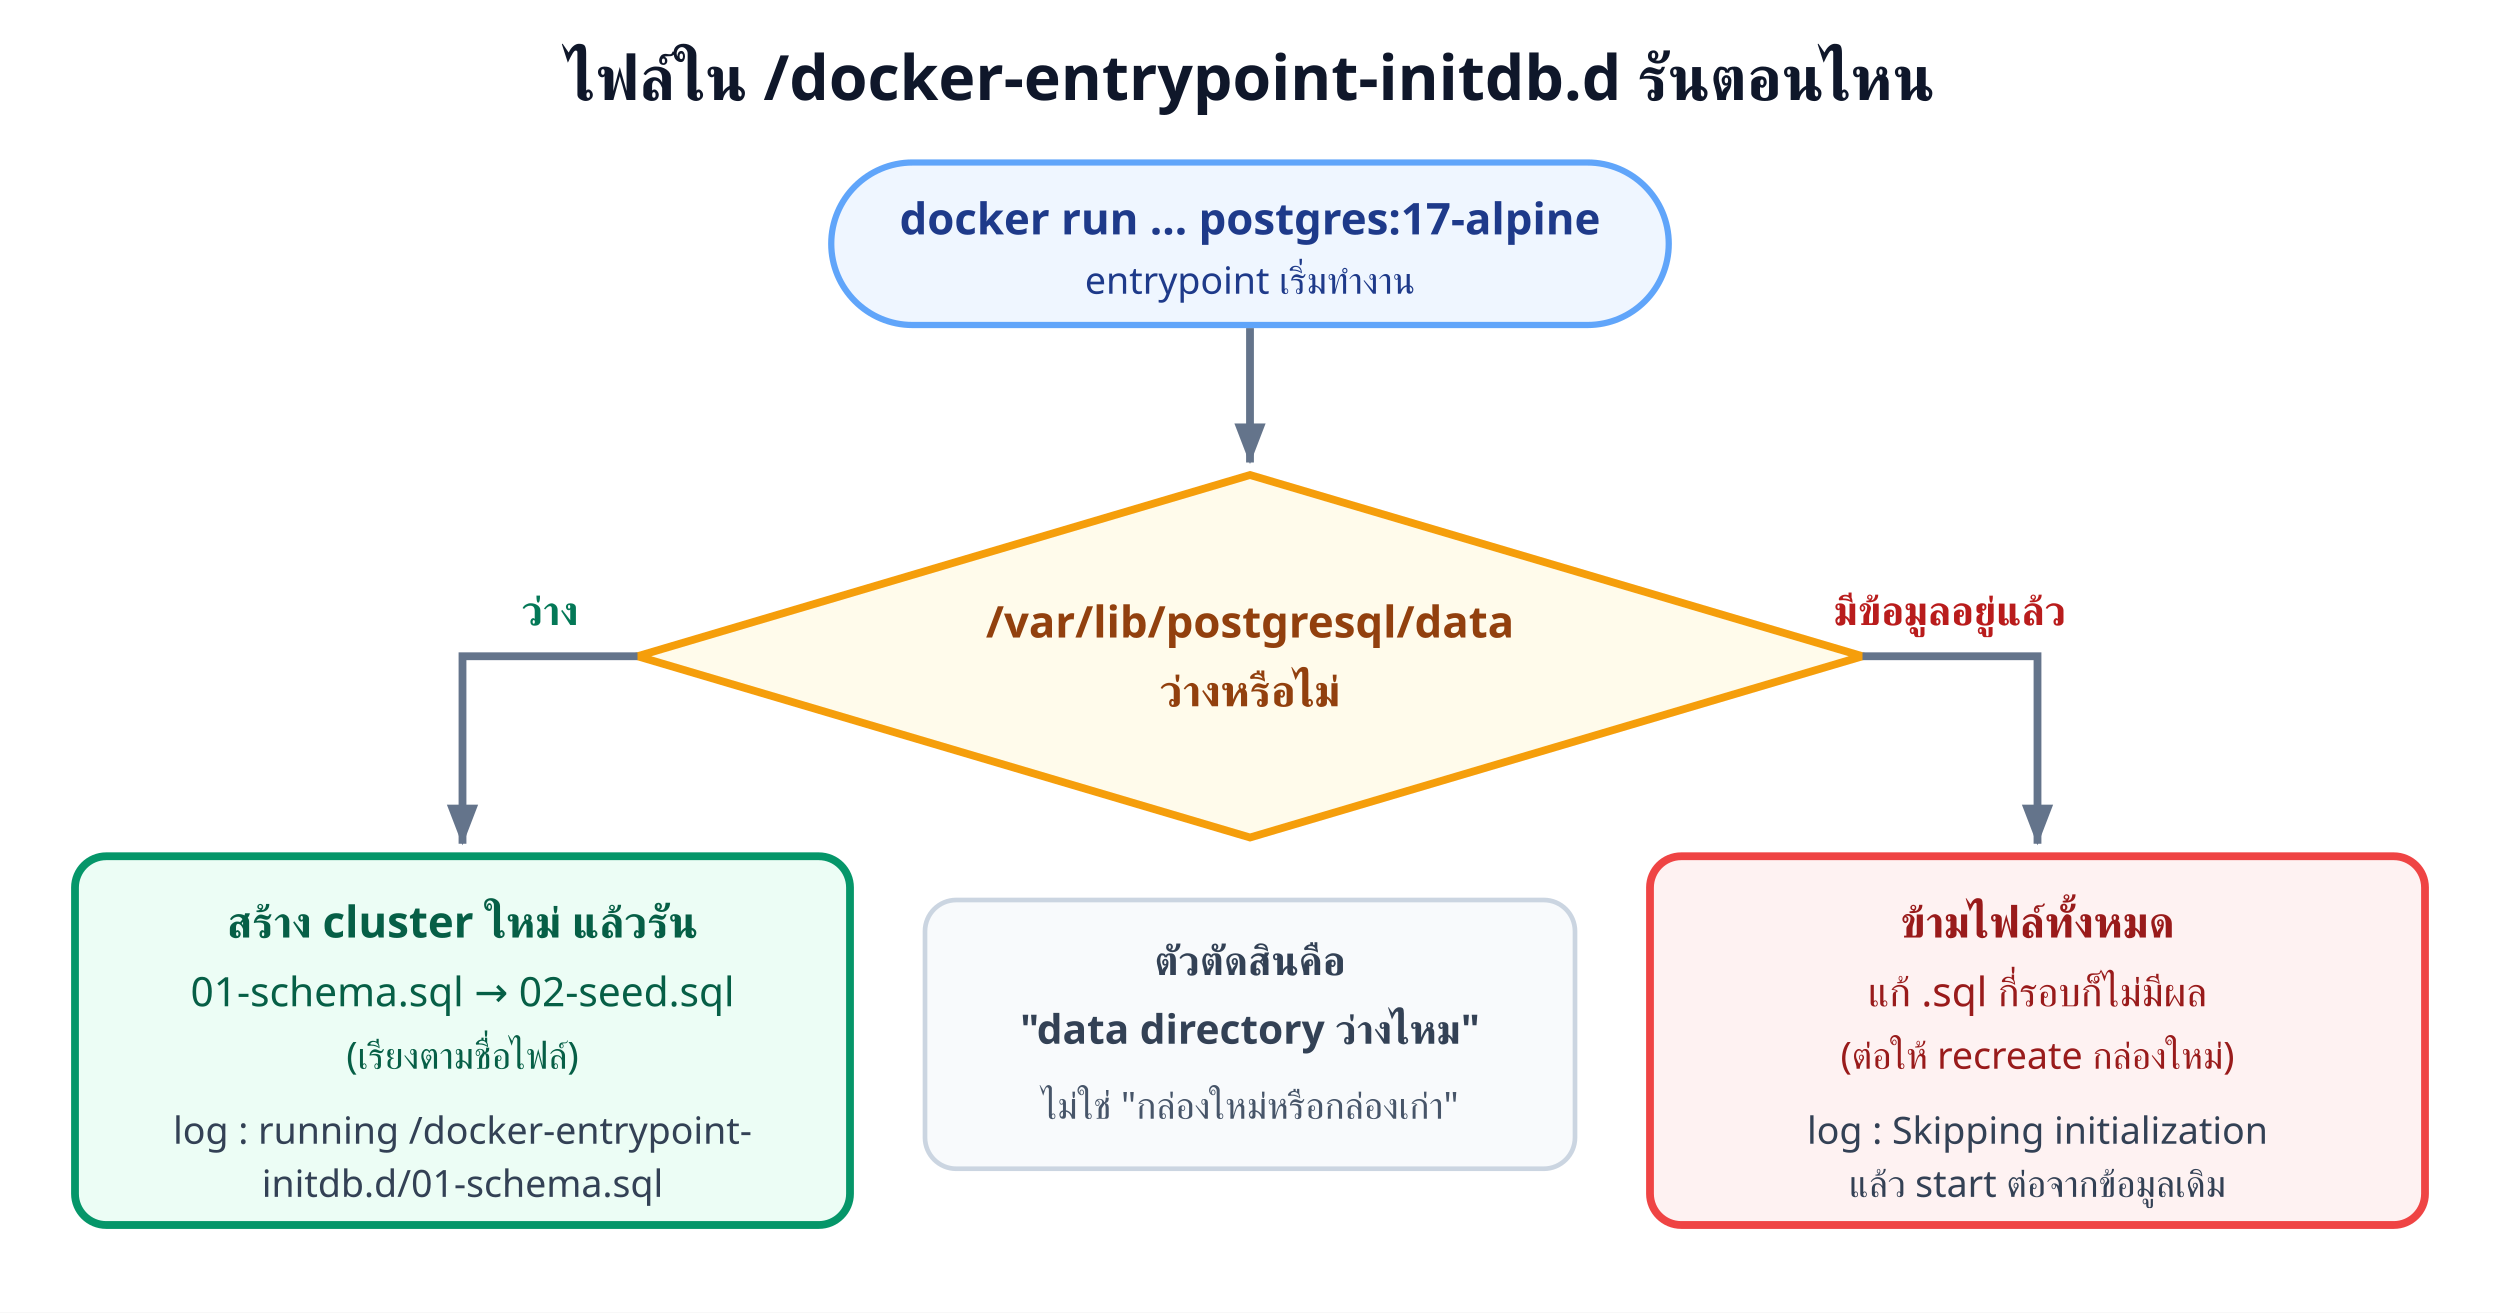
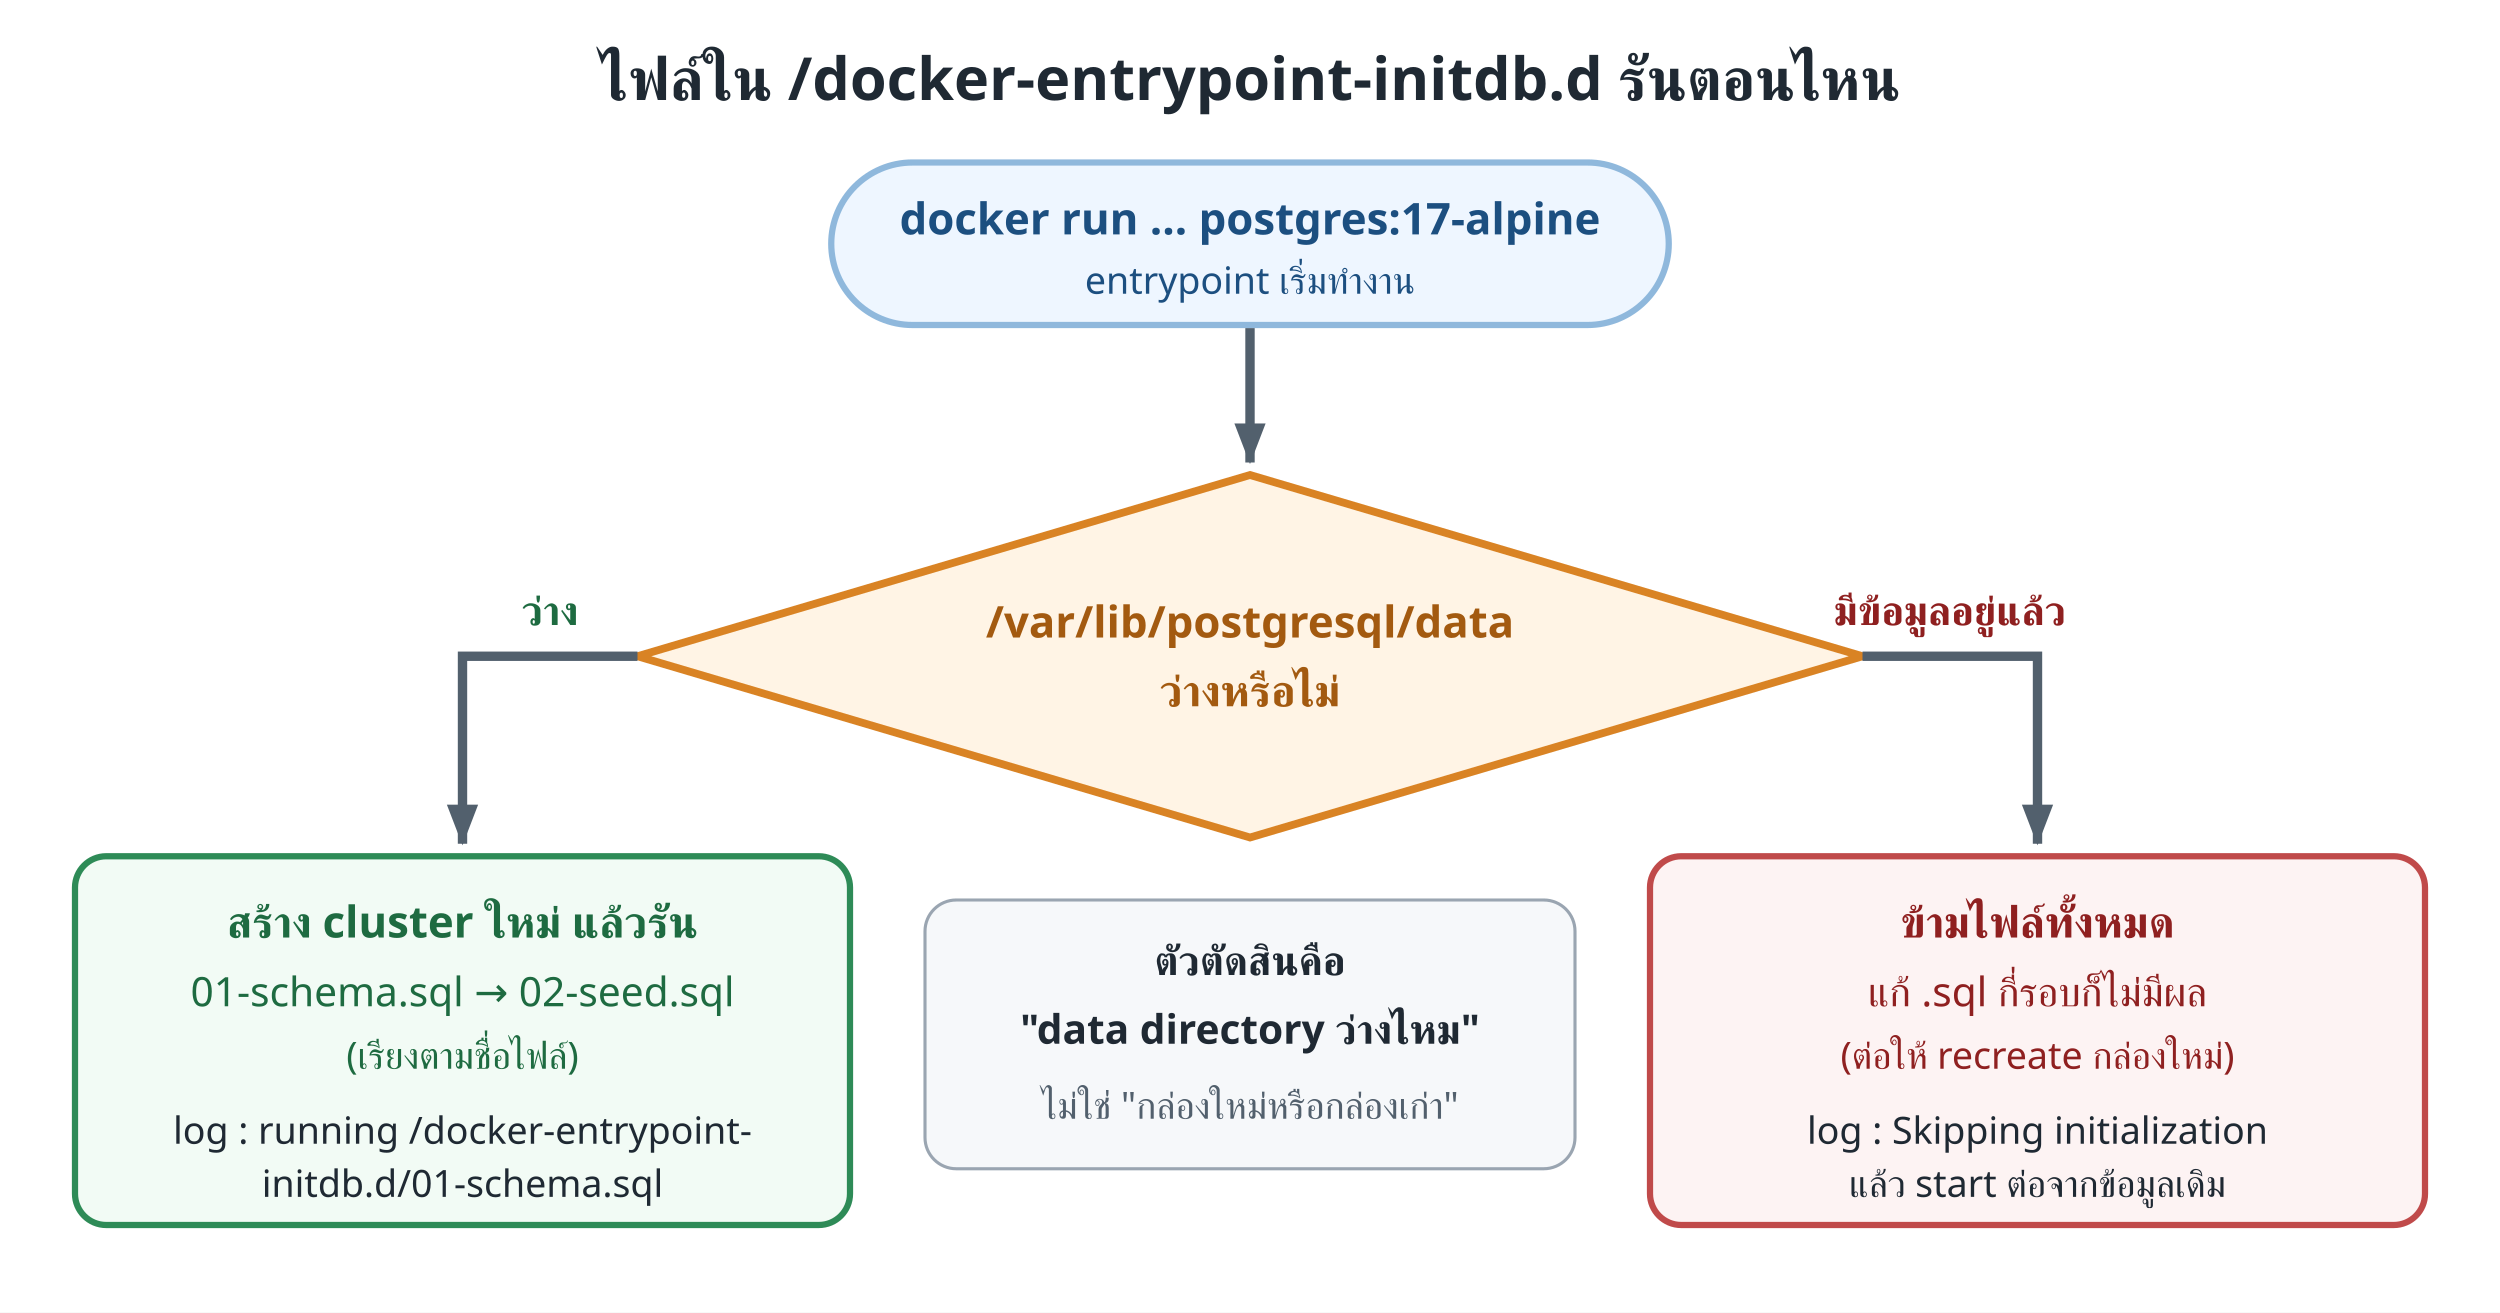
<svg xmlns="http://www.w3.org/2000/svg" viewBox="0 0 800 420" width="800" height="420" font-family="sans-serif">
  <rect x="0" y="0" width="800" height="420" fill="#ffffff" />
  <defs>
    <marker id="a1" markerUnits="userSpaceOnUse" markerWidth="13" markerHeight="10" refX="12.5" refY="5" orient="auto">
-       <path d="M 0 0 L 13 5 L 0 10 z" fill="#64748b" />
+       <path d="M 0 0 L 13 5 L 0 10 z" fill="#52606d" />
    </marker>
  </defs>
-   <text x="400" y="32" text-anchor="middle" font-size="20" font-weight="bold" fill="#0f172a">ไฟล์ใน /docker-entrypoint-initdb.d รันตอนไหน</text>
-   <rect x="266" y="52" width="268" height="52" rx="26" fill="#eff6ff" stroke="#60a5fa" stroke-width="2" />
-   <text x="400" y="75" text-anchor="middle" font-size="14" font-weight="bold" fill="#1e3a8a">docker run ... postgres:17-alpine</text>
-   <text x="400" y="94" text-anchor="middle" font-size="12" fill="#1e3a8a">entrypoint เริ่มทำงาน</text>
-   <path d="M 400 105 L 400 148" stroke="#64748b" stroke-width="2.5" marker-end="url(#a1)" />
-   <path d="M 400 152 L 596 210 L 400 268 L 204 210 z" fill="#fffbeb" stroke="#f59e0b" stroke-width="2.5" />
-   <text x="400" y="204" text-anchor="middle" font-size="14" font-weight="bold" fill="#92400e">/var/lib/postgresql/data</text>
-   <text x="400" y="226" text-anchor="middle" font-size="14" font-weight="bold" fill="#92400e">ว่างหรือไม่</text>
-   <path d="M 204 210 L 148 210 L 148 270" stroke="#64748b" stroke-width="2.5" fill="none" marker-end="url(#a1)" />
-   <text x="176" y="200" text-anchor="middle" font-size="13" font-weight="bold" fill="#047857">ว่าง</text>
-   <rect x="24" y="274" width="248" height="118" rx="10" fill="#ecfdf5" stroke="#059669" stroke-width="2.5" />
-   <text x="148" y="300" text-anchor="middle" font-size="14" font-weight="bold" fill="#065f46">สร้าง cluster ใหม่ แล้วรัน</text>
-   <text x="148" y="322" text-anchor="middle" font-size="13" fill="#065f46">01-schema.sql → 02-seed.sql</text>
-   <text x="148" y="342" text-anchor="middle" font-size="12" fill="#065f46">(เรียงตามชื่อไฟล์)</text>
-   <text x="148" y="366" text-anchor="middle" font-size="12" fill="#334155">log : running /docker-entrypoint-</text>
-   <text x="148" y="383" text-anchor="middle" font-size="12" fill="#334155">initdb.d/01-schema.sql</text>
-   <path d="M 596 210 L 652 210 L 652 270" stroke="#64748b" stroke-width="2.5" fill="none" marker-end="url(#a1)" />
-   <text x="624" y="200" text-anchor="middle" font-size="13" font-weight="bold" fill="#b91c1c">มีข้อมูลอยู่แล้ว</text>
-   <rect x="528" y="274" width="248" height="118" rx="10" fill="#fef2f2" stroke="#ef4444" stroke-width="2.5" />
-   <text x="652" y="300" text-anchor="middle" font-size="14" font-weight="bold" fill="#991b1b">ข้ามไฟล์ทั้งหมด</text>
-   <text x="652" y="322" text-anchor="middle" font-size="13" fill="#991b1b">แก้ .sql กี่รอบก็ไม่มีผล</text>
-   <text x="652" y="342" text-anchor="middle" font-size="12" fill="#991b1b">(ต่อให้ recreate กล่องใหม่)</text>
-   <text x="652" y="366" text-anchor="middle" font-size="12" fill="#334155">log : Skipping initialization</text>
-   <text x="652" y="383" text-anchor="middle" font-size="12" fill="#334155">แล้ว start ต่อจากข้อมูลเดิม</text>
-   <rect x="296" y="288" width="208" height="86" rx="10" fill="#f8fafc" stroke="#cbd5e1" stroke-width="1.5" />
-   <text x="400" y="312" text-anchor="middle" font-size="13" font-weight="bold" fill="#334155">ตัวตัดสินคือ</text>
-   <text x="400" y="334" text-anchor="middle" font-size="13" font-weight="bold" fill="#334155">"data directory ว่างไหม"</text>
-   <text x="400" y="358" text-anchor="middle" font-size="12" fill="#475569">ไม่ใช่ "กล่องใหม่หรือกล่องเก่า"</text>
+   <text x="400" y="32" text-anchor="middle" font-size="19" font-weight="bold" fill="#1f2933">ไฟล์ใน /docker-entrypoint-initdb.d รันตอนไหน</text>
+   <rect x="266" y="52" width="268" height="52" rx="26" fill="#eef6ff" stroke="#8fb8dc" stroke-width="2" />
+   <text x="400" y="75" text-anchor="middle" font-size="14" font-weight="bold" fill="#1c4f80">docker run ... postgres:17-alpine</text>
+   <text x="400" y="94" text-anchor="middle" font-size="12" fill="#1c4f80">entrypoint เริ่มทำงาน</text>
+   <path d="M 400 105 L 400 148" stroke="#52606d" stroke-width="3" marker-end="url(#a1)" />
+   <path d="M 400 152 L 596 210 L 400 268 L 204 210 z" fill="#fff4e5" stroke="#d98324" stroke-width="2.5" />
+   <text x="400" y="204" text-anchor="middle" font-size="14" font-weight="bold" fill="#a35a10">/var/lib/postgresql/data</text>
+   <text x="400" y="226" text-anchor="middle" font-size="14" font-weight="bold" fill="#a35a10">ว่างหรือไม่</text>
+   <path d="M 204 210 L 148 210 L 148 270" stroke="#52606d" stroke-width="3" fill="none" marker-end="url(#a1)" />
+   <text x="176" y="200" text-anchor="middle" font-size="13" font-weight="bold" fill="#1e6b41">ว่าง</text>
+   <rect x="24" y="274" width="248" height="118" rx="10" fill="#f2fbf5" stroke="#2e8b57" stroke-width="2" />
+   <text x="148" y="300" text-anchor="middle" font-size="14" font-weight="bold" fill="#1e6b41">สร้าง cluster ใหม่ แล้วรัน</text>
+   <text x="148" y="322" text-anchor="middle" font-size="13" fill="#1e6b41">01-schema.sql → 02-seed.sql</text>
+   <text x="148" y="342" text-anchor="middle" font-size="12" fill="#1e6b41">(เรียงตามชื่อไฟล์)</text>
+   <text x="148" y="366" text-anchor="middle" font-size="12" fill="#1f2933">log : running /docker-entrypoint-</text>
+   <text x="148" y="383" text-anchor="middle" font-size="12" fill="#1f2933">initdb.d/01-schema.sql</text>
+   <path d="M 596 210 L 652 210 L 652 270" stroke="#52606d" stroke-width="3" fill="none" marker-end="url(#a1)" />
+   <text x="624" y="200" text-anchor="middle" font-size="13" font-weight="bold" fill="#8f2020">มีข้อมูลอยู่แล้ว</text>
+   <rect x="528" y="274" width="248" height="118" rx="10" fill="#fdf3f3" stroke="#c04a4a" stroke-width="2" />
+   <text x="652" y="300" text-anchor="middle" font-size="14" font-weight="bold" fill="#8f2020">ข้ามไฟล์ทั้งหมด</text>
+   <text x="652" y="322" text-anchor="middle" font-size="13" fill="#8f2020">แก้ .sql กี่รอบก็ไม่มีผล</text>
+   <text x="652" y="342" text-anchor="middle" font-size="12" fill="#8f2020">(ต่อให้ recreate กล่องใหม่)</text>
+   <text x="652" y="366" text-anchor="middle" font-size="12" fill="#1f2933">log : Skipping initialization</text>
+   <text x="652" y="383" text-anchor="middle" font-size="12" fill="#1f2933">แล้ว start ต่อจากข้อมูลเดิม</text>
+   <rect x="296" y="288" width="208" height="86" rx="10" fill="#f6f8fa" stroke="#9aa5b1" stroke-width="1" />
+   <text x="400" y="312" text-anchor="middle" font-size="13" font-weight="bold" fill="#1f2933">ตัวตัดสินคือ</text>
+   <text x="400" y="334" text-anchor="middle" font-size="13" font-weight="bold" fill="#1f2933">"data directory ว่างไหม"</text>
+   <text x="400" y="358" text-anchor="middle" font-size="12" fill="#52606d">ไม่ใช่ "กล่องใหม่หรือกล่องเก่า"</text>
</svg>
